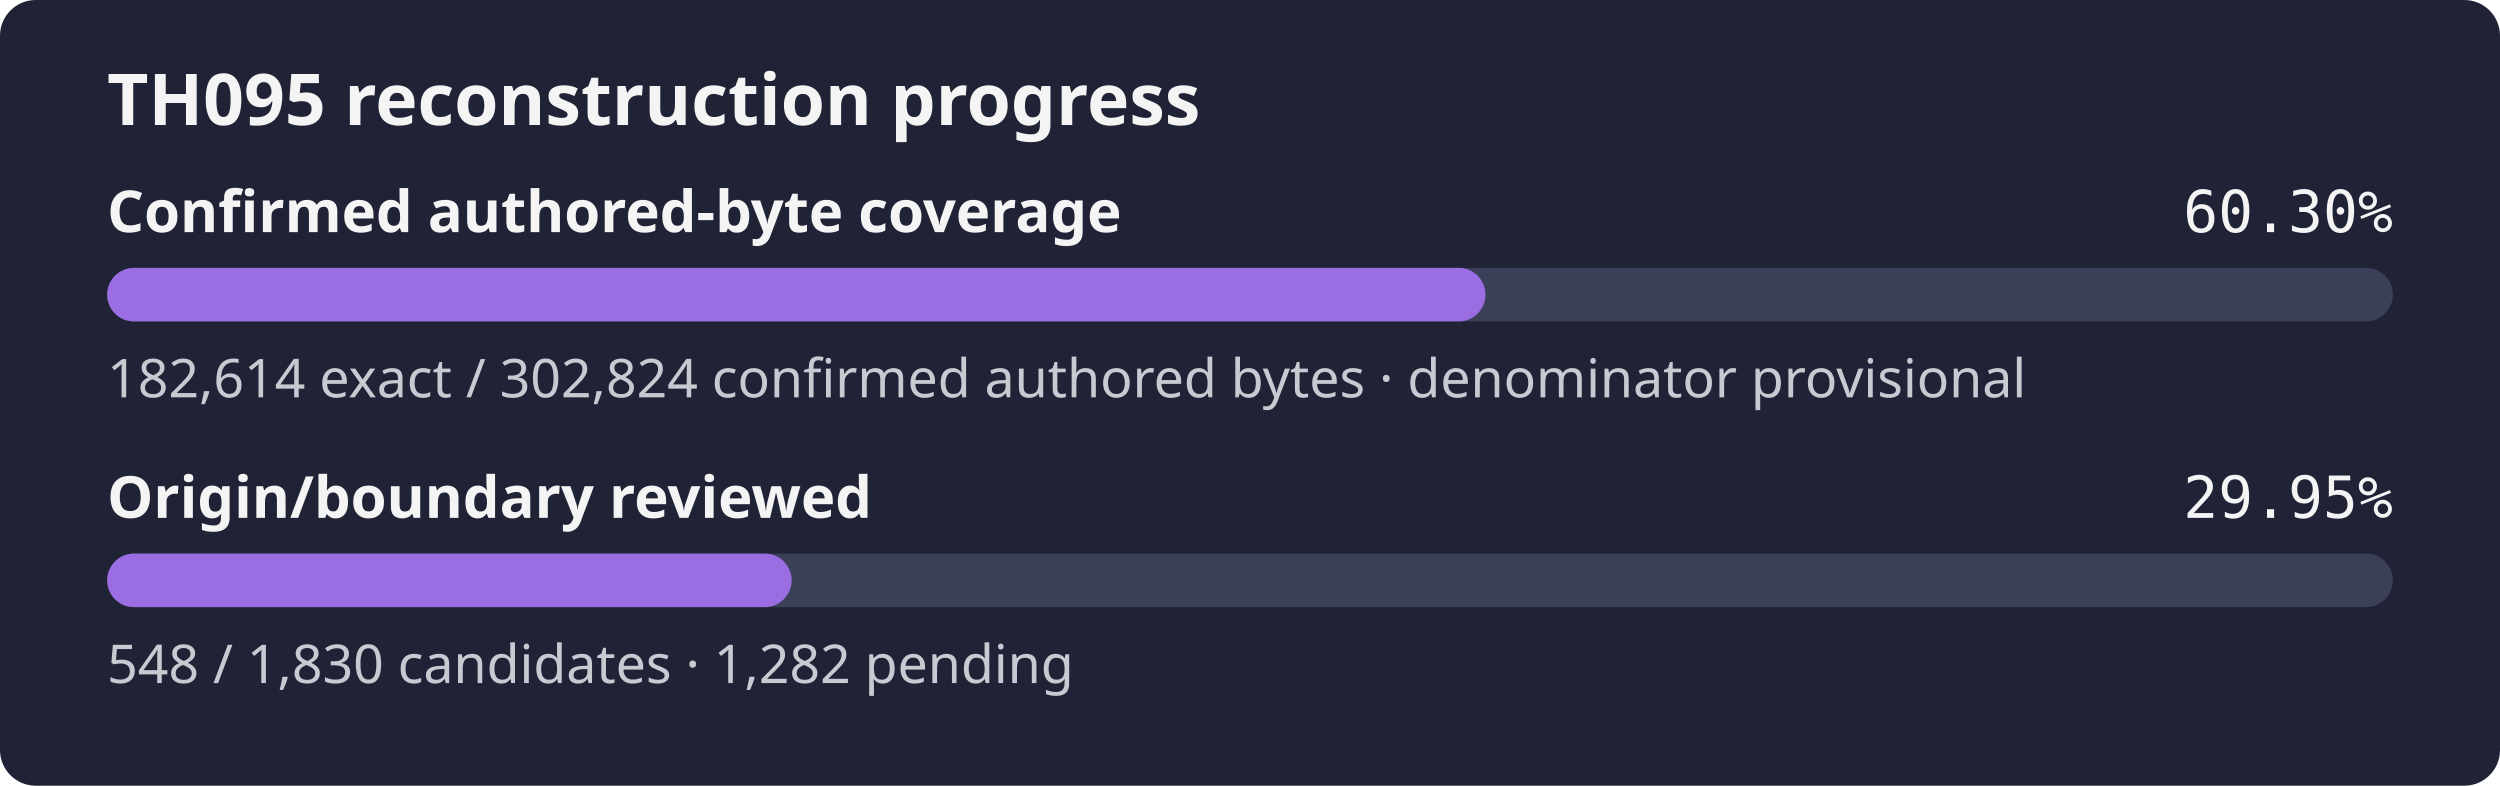
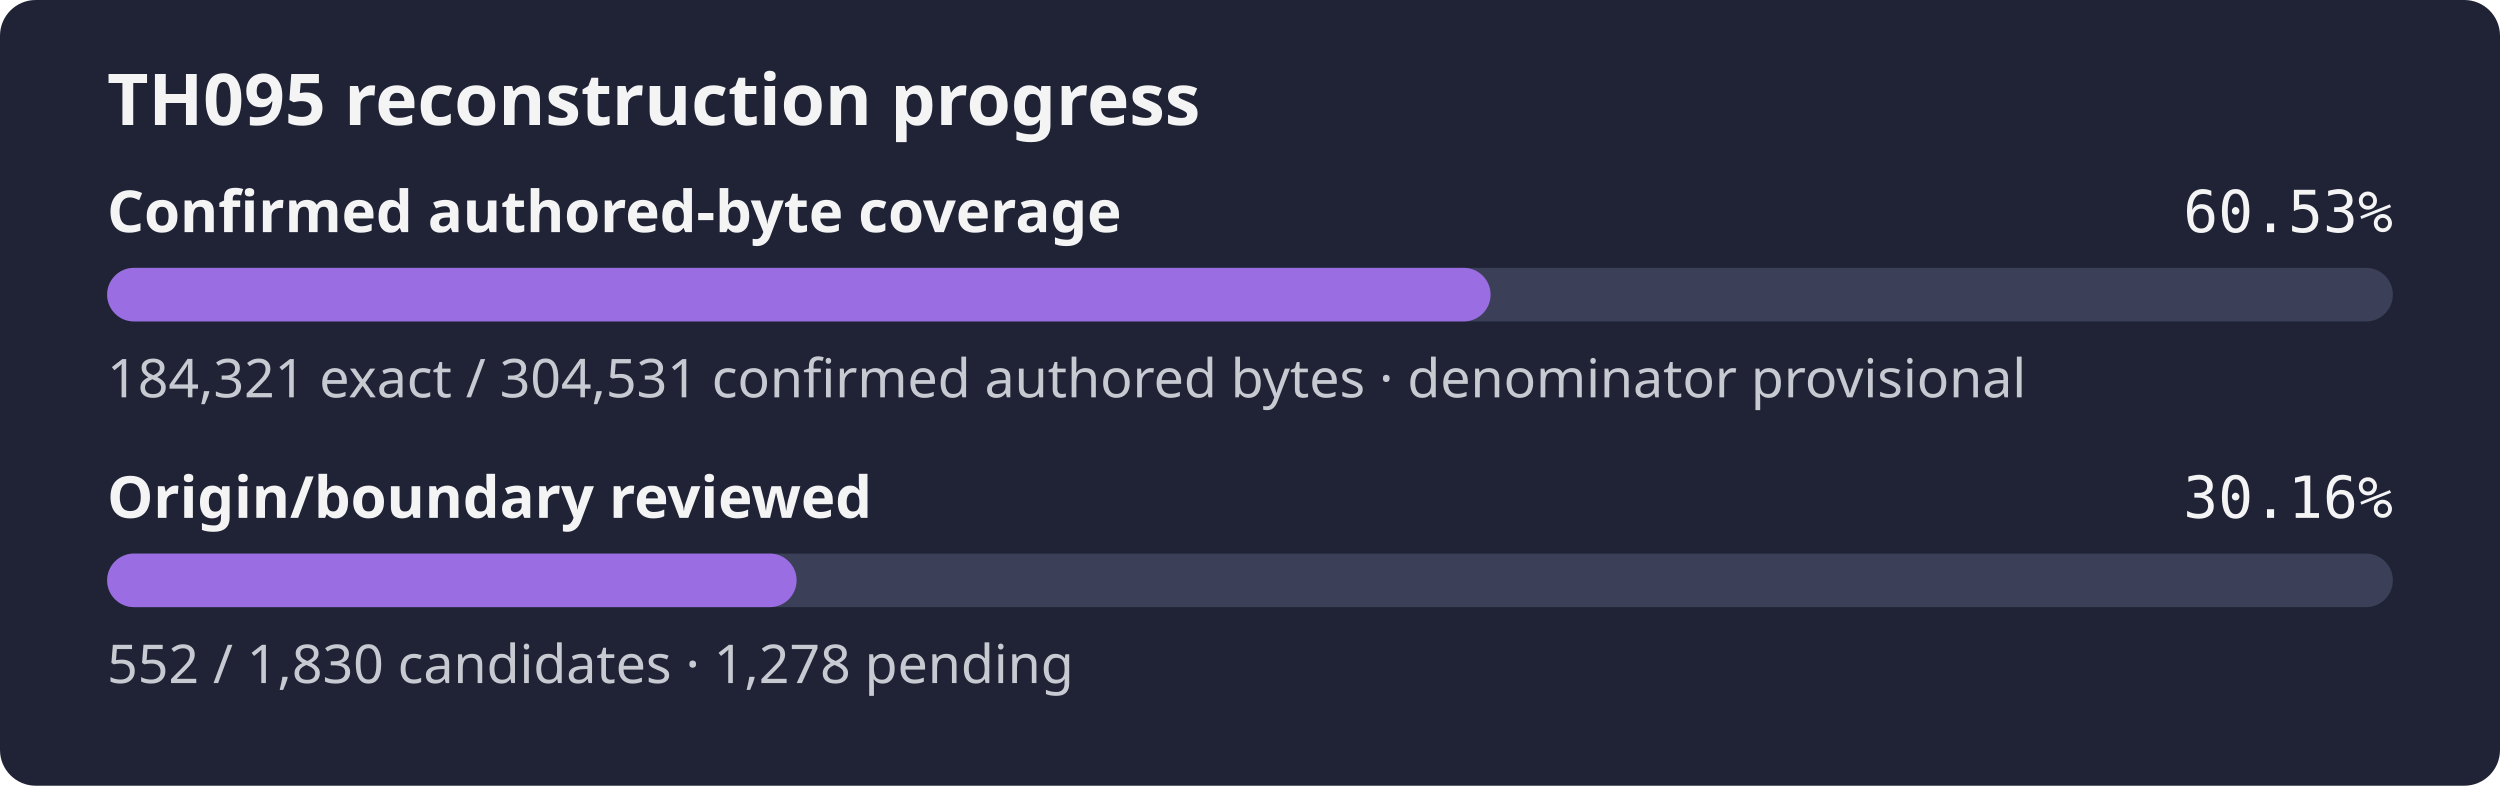
- <svg xmlns="http://www.w3.org/2000/svg" width="560" height="176" role="img" aria-label="TH095 reconstruction progress: 60.30% of the confirmed authored-byte set is exact, origin review 29.95%">
+ <svg xmlns="http://www.w3.org/2000/svg" width="560" height="176" role="img" aria-label="TH095 reconstruction progress: 60.53% of the confirmed authored-byte set is exact, origin review 30.16%">
  <rect width="560" height="176" rx="8" fill="#1f2335" />
  <text x="24" y="28" fill="#f4f4f5" font-family="sans-serif" font-size="16" font-weight="600">TH095 reconstruction progress</text>
  <text x="24" y="52" fill="#f4f4f5" font-family="sans-serif" font-size="13" font-weight="600">Confirmed authored-byte coverage</text>
-   <text x="536" y="52" fill="#f4f4f5" text-anchor="end" font-family="monospace" font-size="13">60.30%</text>
+   <text x="536" y="52" fill="#f4f4f5" text-anchor="end" font-family="monospace" font-size="13">60.53%</text>
  <rect x="24" y="60" width="512" height="12" rx="6" fill="#3b4058" />
-   <rect x="24" y="60" width="308.75" height="12" rx="6" fill="#9b6de3" />
-   <text x="24" y="89" fill="#c8cad2" font-family="sans-serif" font-size="12">182,614 exact / 302,824 confirmed authored bytes · denominator provisional</text>
+   <rect x="24" y="60" width="309.89" height="12" rx="6" fill="#9b6de3" />
+   <text x="24" y="89" fill="#c8cad2" font-family="sans-serif" font-size="12">184,321 exact / 304,531 confirmed authored bytes · denominator provisional</text>
  <text x="24" y="116" fill="#f4f4f5" font-family="sans-serif" font-size="13" font-weight="600">Origin/boundary reviewed</text>
-   <text x="536" y="116" fill="#f4f4f5" text-anchor="end" font-family="monospace" font-size="13">29.95%</text>
+   <text x="536" y="116" fill="#f4f4f5" text-anchor="end" font-family="monospace" font-size="13">30.16%</text>
  <rect x="24" y="124" width="512" height="12" rx="6" fill="#3b4058" />
-   <rect x="24" y="124" width="153.32" height="12" rx="6" fill="#9b6de3" />
-   <text x="24" y="153" fill="#c8cad2" font-family="sans-serif" font-size="12">548 / 1,830 candidates · 1,282 pending</text>
+   <rect x="24" y="124" width="154.44" height="12" rx="6" fill="#9b6de3" />
+   <text x="24" y="153" fill="#c8cad2" font-family="sans-serif" font-size="12">552 / 1,830 candidates · 1,278 pending</text>
</svg>
